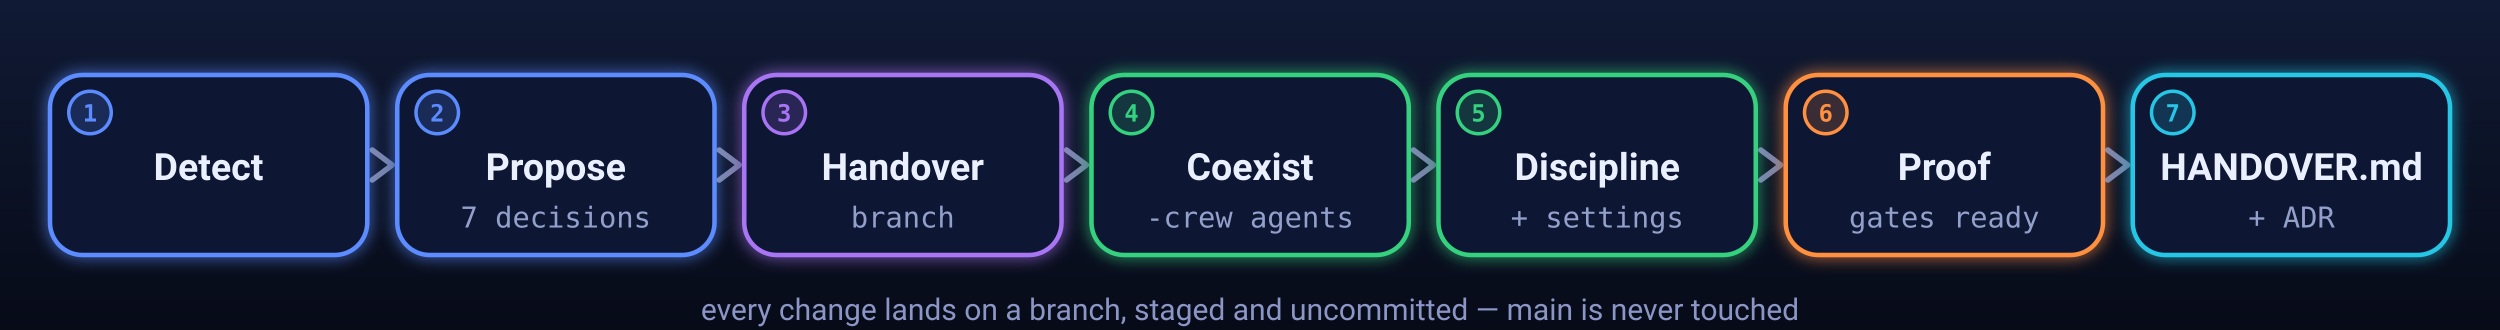
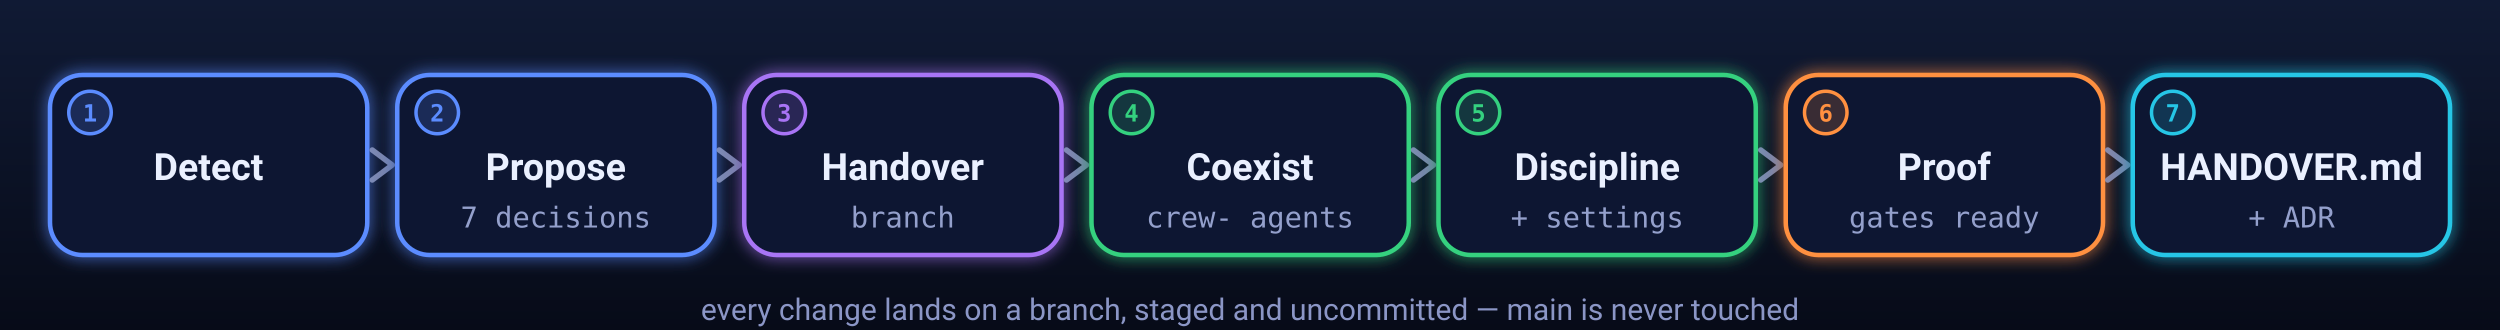
<svg xmlns="http://www.w3.org/2000/svg" viewBox="0 0 1000 132" font-family="'Segoe UI',system-ui,-apple-system,Roboto,Helvetica,Arial,sans-serif" role="img" aria-label="Claude Starter Kit — handover steps">
  <defs>
    <linearGradient id="hbg" x1="0" y1="0" x2="0" y2="1">
      <stop offset="0" stop-color="#101a34" />
      <stop offset="1" stop-color="#070b18" />
    </linearGradient>
    <filter id="glow" x="-60%" y="-60%" width="220%" height="220%">
      <feGaussianBlur stdDeviation="3" result="b" />
      <feMerge>
        <feMergeNode in="b" />
        <feMergeNode in="SourceGraphic" />
      </feMerge>
    </filter>
  </defs>
  <rect width="1000" height="132" fill="url(#hbg)" />
  <rect x="20.0" y="30" width="126.9" height="72" rx="13" fill="#0f1830" stroke="#5b8cff" stroke-width="1.8" filter="url(#glow)" />
  <circle cx="36.0" cy="45.0" r="8.5" fill="#5b8cff" fill-opacity="0.18" stroke="#5b8cff" stroke-width="1.4" />
  <text x="36.0" y="48.6" text-anchor="middle" font-size="9.5" font-weight="800" fill="#5b8cff" font-family="ui-monospace,Menlo,monospace">1</text>
  <text x="83.4" y="72" text-anchor="middle" font-size="15" font-weight="700" fill="#eaf0ff">Detect</text>
  <path d="M148.9,60.0 L156.9,66.0 L148.9,72.0" fill="none" stroke="#94a0cc" stroke-opacity="0.8" stroke-width="2.2" stroke-linecap="round" stroke-linejoin="round" />
  <rect x="158.9" y="30" width="126.9" height="72" rx="13" fill="#0f1830" stroke="#5b8cff" stroke-width="1.8" filter="url(#glow)" />
  <circle cx="174.9" cy="45.0" r="8.5" fill="#5b8cff" fill-opacity="0.18" stroke="#5b8cff" stroke-width="1.4" />
  <text x="174.9" y="48.6" text-anchor="middle" font-size="9.5" font-weight="800" fill="#5b8cff" font-family="ui-monospace,Menlo,monospace">2</text>
  <text x="222.3" y="72" text-anchor="middle" font-size="15" font-weight="700" fill="#eaf0ff">Propose</text>
  <text x="222.3" y="91" text-anchor="middle" font-size="11.5" fill="#94a0cc" font-family="ui-monospace,Menlo,monospace">7 decisions</text>
  <path d="M287.7,60.0 L295.7,66.0 L287.7,72.0" fill="none" stroke="#94a0cc" stroke-opacity="0.8" stroke-width="2.2" stroke-linecap="round" stroke-linejoin="round" />
  <rect x="297.7" y="30" width="126.9" height="72" rx="13" fill="#0f1830" stroke="#a874f5" stroke-width="1.8" filter="url(#glow)" />
  <circle cx="313.7" cy="45.0" r="8.5" fill="#a874f5" fill-opacity="0.18" stroke="#a874f5" stroke-width="1.4" />
  <text x="313.7" y="48.6" text-anchor="middle" font-size="9.5" font-weight="800" fill="#a874f5" font-family="ui-monospace,Menlo,monospace">3</text>
  <text x="361.1" y="72" text-anchor="middle" font-size="15" font-weight="700" fill="#eaf0ff">Handover</text>
  <text x="361.1" y="91" text-anchor="middle" font-size="11.5" fill="#94a0cc" font-family="ui-monospace,Menlo,monospace">branch</text>
  <path d="M426.6,60.0 L434.6,66.0 L426.6,72.0" fill="none" stroke="#94a0cc" stroke-opacity="0.8" stroke-width="2.2" stroke-linecap="round" stroke-linejoin="round" />
  <rect x="436.6" y="30" width="126.9" height="72" rx="13" fill="#0f1830" stroke="#34d17f" stroke-width="1.8" filter="url(#glow)" />
  <circle cx="452.6" cy="45.0" r="8.5" fill="#34d17f" fill-opacity="0.18" stroke="#34d17f" stroke-width="1.4" />
  <text x="452.6" y="48.6" text-anchor="middle" font-size="9.5" font-weight="800" fill="#34d17f" font-family="ui-monospace,Menlo,monospace">4</text>
  <text x="500.0" y="72" text-anchor="middle" font-size="15" font-weight="700" fill="#eaf0ff">Coexist</text>
-   <text x="500.0" y="91" text-anchor="middle" font-size="11.5" fill="#94a0cc" font-family="ui-monospace,Menlo,monospace">-crew agents</text>
+   <text x="500.0" y="91" text-anchor="middle" font-size="11.5" fill="#94a0cc" font-family="ui-monospace,Menlo,monospace">crew- agents</text>
  <path d="M565.4,60.0 L573.4,66.0 L565.4,72.0" fill="none" stroke="#94a0cc" stroke-opacity="0.8" stroke-width="2.2" stroke-linecap="round" stroke-linejoin="round" />
  <rect x="575.4" y="30" width="126.9" height="72" rx="13" fill="#0f1830" stroke="#34d17f" stroke-width="1.8" filter="url(#glow)" />
  <circle cx="591.4" cy="45.0" r="8.5" fill="#34d17f" fill-opacity="0.18" stroke="#34d17f" stroke-width="1.4" />
  <text x="591.4" y="48.6" text-anchor="middle" font-size="9.5" font-weight="800" fill="#34d17f" font-family="ui-monospace,Menlo,monospace">5</text>
  <text x="638.9" y="72" text-anchor="middle" font-size="15" font-weight="700" fill="#eaf0ff">Discipline</text>
  <text x="638.9" y="91" text-anchor="middle" font-size="11.5" fill="#94a0cc" font-family="ui-monospace,Menlo,monospace">+ settings</text>
  <path d="M704.3,60.0 L712.3,66.0 L704.3,72.0" fill="none" stroke="#94a0cc" stroke-opacity="0.8" stroke-width="2.2" stroke-linecap="round" stroke-linejoin="round" />
  <rect x="714.3" y="30" width="126.9" height="72" rx="13" fill="#0f1830" stroke="#ff9040" stroke-width="1.8" filter="url(#glow)" />
  <circle cx="730.3" cy="45.0" r="8.5" fill="#ff9040" fill-opacity="0.18" stroke="#ff9040" stroke-width="1.4" />
  <text x="730.3" y="48.6" text-anchor="middle" font-size="9.5" font-weight="800" fill="#ff9040" font-family="ui-monospace,Menlo,monospace">6</text>
  <text x="777.7" y="72" text-anchor="middle" font-size="15" font-weight="700" fill="#eaf0ff">Proof</text>
  <text x="777.7" y="91" text-anchor="middle" font-size="11.5" fill="#94a0cc" font-family="ui-monospace,Menlo,monospace">gates ready</text>
  <path d="M843.1,60.0 L851.1,66.0 L843.1,72.0" fill="none" stroke="#94a0cc" stroke-opacity="0.8" stroke-width="2.2" stroke-linecap="round" stroke-linejoin="round" />
  <rect x="853.1" y="30" width="126.9" height="72" rx="13" fill="#0f1830" stroke="#26c6e6" stroke-width="1.8" filter="url(#glow)" />
  <circle cx="869.1" cy="45.0" r="8.5" fill="#26c6e6" fill-opacity="0.18" stroke="#26c6e6" stroke-width="1.4" />
  <text x="869.1" y="48.6" text-anchor="middle" font-size="9.5" font-weight="800" fill="#26c6e6" font-family="ui-monospace,Menlo,monospace">7</text>
  <text x="916.6" y="72" text-anchor="middle" font-size="15" font-weight="700" fill="#eaf0ff">HANDOVER.md</text>
  <text x="916.6" y="91" text-anchor="middle" font-size="11.5" fill="#94a0cc" font-family="ui-monospace,Menlo,monospace">+ ADR</text>
  <text x="500.0" y="128" text-anchor="middle" font-size="12" fill="#8b96c6">every change lands on a branch, staged and uncommitted — main is never touched</text>
</svg>
